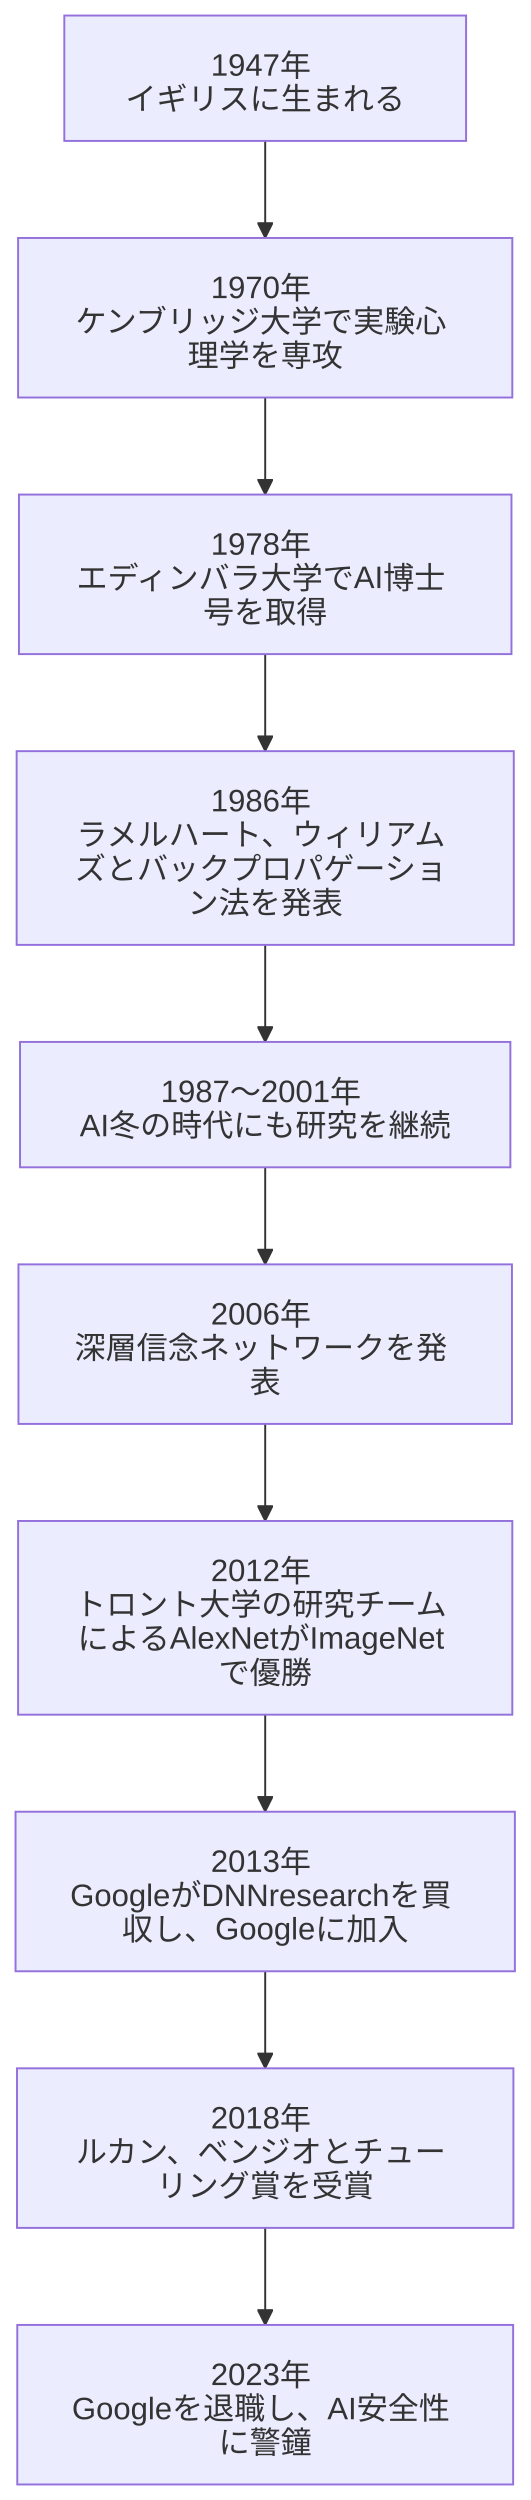
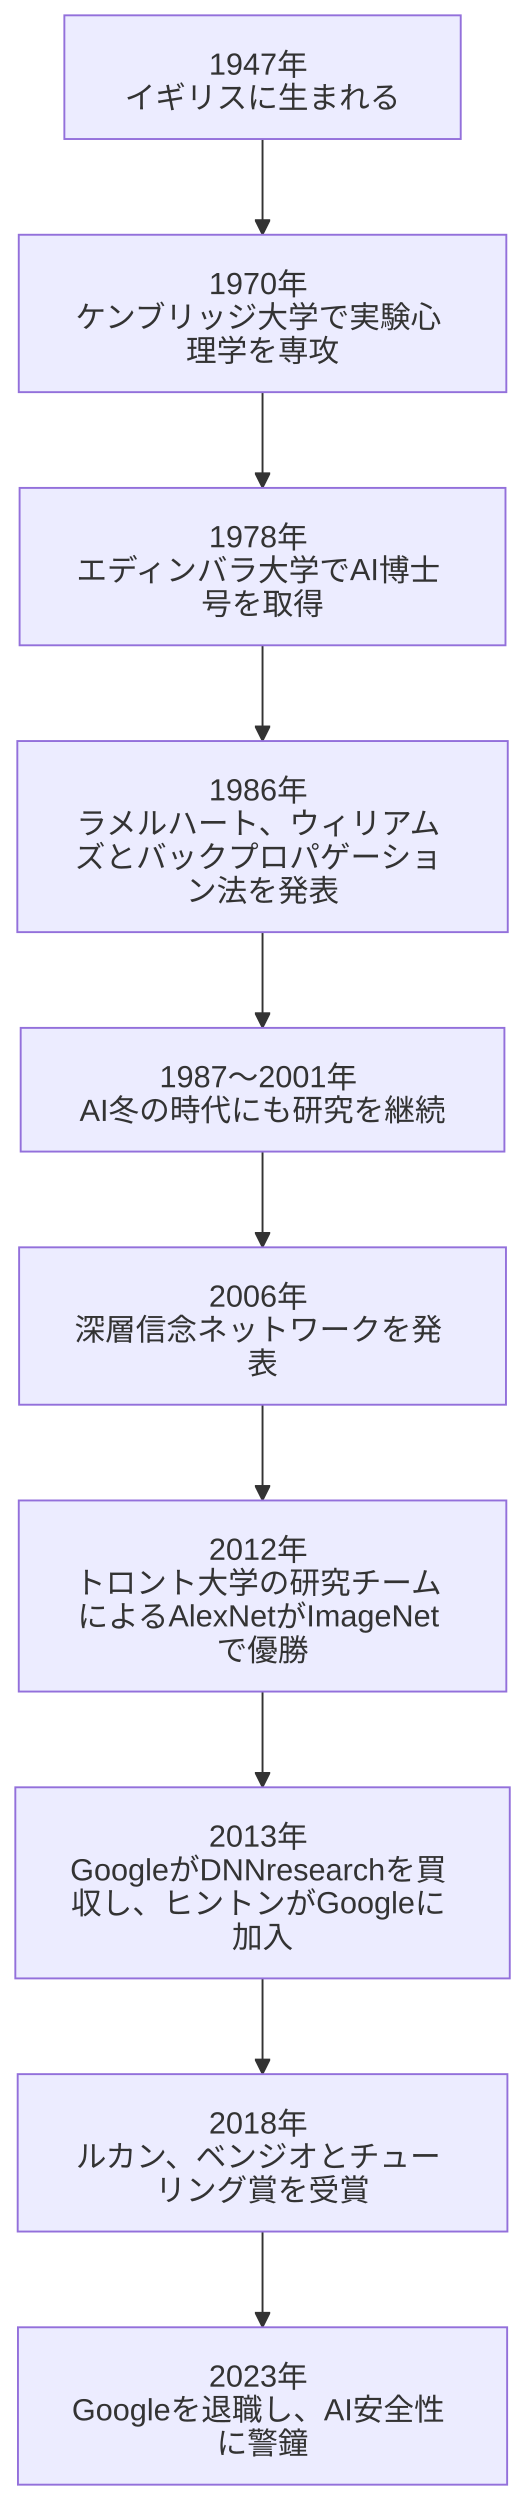
- <svg xmlns="http://www.w3.org/2000/svg" data-source-sha256="74a10c43c3b1a9aa64d1b9cd47ff90bdc55b0552cc3ed592ba7b395ecd3b14eb" data-render-contract-sha256="5b6a331ec3247a8efe9097262194739f5082137ae291a5299e09b5b8cdcd0ad5" id="diagram-hinton-ai-history-timeline" width="100%" class="flowchart" style="max-width: 273.266px; background-color: transparent;" viewBox="0 0 273.266 1288" role="graphics-document document" aria-roledescription="flowchart-v2" aria-describedby="chart-desc-diagram-hinton-ai-history-timeline" aria-labelledby="chart-title-diagram-hinton-ai-history-timeline">
+ <svg xmlns="http://www.w3.org/2000/svg" data-source-sha256="7f647e1a09d403168fa1e7a00210f5db9dc3d0c6f8ace03248606856629fe8a1" data-render-contract-sha256="c4f48220683e2490eaa903446cb4daa10524a007fcf53d82cdbff98dde566a97" id="diagram-hinton-ai-history-timeline" width="100%" class="flowchart" style="max-width: 274.219px; background-color: transparent;" viewBox="0 0 274.219 1305.6" role="graphics-document document" aria-roledescription="flowchart-v2" aria-describedby="chart-desc-diagram-hinton-ai-history-timeline" aria-labelledby="chart-title-diagram-hinton-ai-history-timeline">
  <style>#diagram-hinton-ai-history-timeline{font-family:Arial,'Noto Sans JP',sans-serif;font-size:16px;fill:#333;}@keyframes edge-animation-frame{from{stroke-dashoffset:0;}}@keyframes dash{to{stroke-dashoffset:0;}}#diagram-hinton-ai-history-timeline .edge-animation-slow{stroke-dasharray:9,5!important;stroke-dashoffset:900;animation:dash 50s linear infinite;stroke-linecap:round;}#diagram-hinton-ai-history-timeline .edge-animation-fast{stroke-dasharray:9,5!important;stroke-dashoffset:900;animation:dash 20s linear infinite;stroke-linecap:round;}#diagram-hinton-ai-history-timeline .error-icon{fill:#552222;}#diagram-hinton-ai-history-timeline .error-text{fill:#552222;stroke:#552222;}#diagram-hinton-ai-history-timeline .edge-thickness-normal{stroke-width:1px;}#diagram-hinton-ai-history-timeline .edge-thickness-thick{stroke-width:3.5px;}#diagram-hinton-ai-history-timeline .edge-pattern-solid{stroke-dasharray:0;}#diagram-hinton-ai-history-timeline .edge-thickness-invisible{stroke-width:0;fill:none;}#diagram-hinton-ai-history-timeline .edge-pattern-dashed{stroke-dasharray:3;}#diagram-hinton-ai-history-timeline .edge-pattern-dotted{stroke-dasharray:2;}#diagram-hinton-ai-history-timeline .marker{fill:#333333;stroke:#333333;}#diagram-hinton-ai-history-timeline .marker.cross{stroke:#333333;}#diagram-hinton-ai-history-timeline svg{font-family:Arial,'Noto Sans JP',sans-serif;font-size:16px;}#diagram-hinton-ai-history-timeline p{margin:0;}#diagram-hinton-ai-history-timeline .label{font-family:Arial,'Noto Sans JP',sans-serif;color:#333;}#diagram-hinton-ai-history-timeline .cluster-label text{fill:#333;}#diagram-hinton-ai-history-timeline .cluster-label span{color:#333;}#diagram-hinton-ai-history-timeline .cluster-label span p{background-color:transparent;}#diagram-hinton-ai-history-timeline .label text,#diagram-hinton-ai-history-timeline span{fill:#333;color:#333;}#diagram-hinton-ai-history-timeline .node rect,#diagram-hinton-ai-history-timeline .node circle,#diagram-hinton-ai-history-timeline .node ellipse,#diagram-hinton-ai-history-timeline .node polygon,#diagram-hinton-ai-history-timeline .node path{fill:#ECECFF;stroke:#9370DB;stroke-width:1px;}#diagram-hinton-ai-history-timeline .rough-node .label text,#diagram-hinton-ai-history-timeline .node .label text,#diagram-hinton-ai-history-timeline .image-shape .label,#diagram-hinton-ai-history-timeline .icon-shape .label{text-anchor:middle;}#diagram-hinton-ai-history-timeline .node .katex path{fill:#000;stroke:#000;stroke-width:1px;}#diagram-hinton-ai-history-timeline .rough-node .label,#diagram-hinton-ai-history-timeline .node .label,#diagram-hinton-ai-history-timeline .image-shape .label,#diagram-hinton-ai-history-timeline .icon-shape .label{text-align:center;}#diagram-hinton-ai-history-timeline .node.clickable{cursor:pointer;}#diagram-hinton-ai-history-timeline .root .anchor path{fill:#333333!important;stroke-width:0;stroke:#333333;}#diagram-hinton-ai-history-timeline .arrowheadPath{fill:#333333;}#diagram-hinton-ai-history-timeline .edgePath .path{stroke:#333333;stroke-width:1px;}#diagram-hinton-ai-history-timeline .flowchart-link{stroke:#333333;fill:none;}#diagram-hinton-ai-history-timeline .edgeLabel{background-color:rgba(232,232,232, 0.8);text-align:center;}#diagram-hinton-ai-history-timeline .edgeLabel p{background-color:rgba(232,232,232, 0.8);}#diagram-hinton-ai-history-timeline .edgeLabel rect{opacity:0.5;background-color:rgba(232,232,232, 0.8);fill:rgba(232,232,232, 0.8);}#diagram-hinton-ai-history-timeline .labelBkg{background-color:rgba(232, 232, 232, 0.5);}#diagram-hinton-ai-history-timeline .cluster rect{fill:#ffffde;stroke:#aaaa33;stroke-width:1px;}#diagram-hinton-ai-history-timeline .cluster text{fill:#333;}#diagram-hinton-ai-history-timeline .cluster span{color:#333;}#diagram-hinton-ai-history-timeline div.mermaidTooltip{position:absolute;text-align:center;max-width:200px;padding:2px;font-family:Arial,'Noto Sans JP',sans-serif;font-size:12px;background:hsl(80, 100%, 96.275%);border:1px solid #aaaa33;border-radius:2px;pointer-events:none;z-index:100;}#diagram-hinton-ai-history-timeline .flowchartTitleText{text-anchor:middle;font-size:18px;fill:#333;}#diagram-hinton-ai-history-timeline rect.text{fill:none;stroke-width:0;}#diagram-hinton-ai-history-timeline .icon-shape,#diagram-hinton-ai-history-timeline .image-shape{background-color:rgba(232,232,232, 0.8);text-align:center;}#diagram-hinton-ai-history-timeline .icon-shape p,#diagram-hinton-ai-history-timeline .image-shape p{background-color:rgba(232,232,232, 0.8);padding:2px;}#diagram-hinton-ai-history-timeline .icon-shape .label rect,#diagram-hinton-ai-history-timeline .image-shape .label rect{opacity:0.5;background-color:rgba(232,232,232, 0.8);fill:rgba(232,232,232, 0.8);}#diagram-hinton-ai-history-timeline .label-icon{display:inline-block;height:1em;overflow:visible;vertical-align:-0.125em;}#diagram-hinton-ai-history-timeline .node .label-icon path{fill:currentColor;stroke:revert;stroke-width:revert;}#diagram-hinton-ai-history-timeline .node .neo-node{stroke:#9370DB;}#diagram-hinton-ai-history-timeline [data-look="neo"].node rect,#diagram-hinton-ai-history-timeline [data-look="neo"].cluster rect,#diagram-hinton-ai-history-timeline [data-look="neo"].node polygon{stroke:#9370DB;filter:drop-shadow(1px 2px 2px rgba(185, 185, 185, 1));}#diagram-hinton-ai-history-timeline [data-look="neo"].swimlane.cluster rect{filter:none;}#diagram-hinton-ai-history-timeline [data-look="neo"].node path{stroke:#9370DB;stroke-width:1px;}#diagram-hinton-ai-history-timeline [data-look="neo"].node .outer-path{filter:drop-shadow(1px 2px 2px rgba(185, 185, 185, 1));}#diagram-hinton-ai-history-timeline [data-look="neo"].node .neo-line path{stroke:#9370DB;filter:none;}#diagram-hinton-ai-history-timeline [data-look="neo"].node circle{stroke:#9370DB;filter:drop-shadow(1px 2px 2px rgba(185, 185, 185, 1));}#diagram-hinton-ai-history-timeline [data-look="neo"].node circle .state-start{fill:#000000;}#diagram-hinton-ai-history-timeline [data-look="neo"].icon-shape .icon{fill:#9370DB;filter:drop-shadow(1px 2px 2px rgba(185, 185, 185, 1));}#diagram-hinton-ai-history-timeline [data-look="neo"].icon-shape .icon-neo path{stroke:#9370DB;filter:drop-shadow(1px 2px 2px rgba(185, 185, 185, 1));}#diagram-hinton-ai-history-timeline :root{--mermaid-font-family:Arial,'Noto Sans JP',sans-serif;}</style>
  <g>
    <marker id="diagram-hinton-ai-history-timeline_flowchart-v2-pointEnd" class="marker flowchart-v2" viewBox="0 0 10 10" refX="5" refY="5" markerUnits="userSpaceOnUse" markerWidth="8" markerHeight="8" orient="auto">
      <path d="M 0 0 L 10 5 L 0 10 z" class="arrowMarkerPath" style="stroke-width: 1; stroke-dasharray: 1, 0;" />
    </marker>
    <marker id="diagram-hinton-ai-history-timeline_flowchart-v2-pointStart" class="marker flowchart-v2" viewBox="0 0 10 10" refX="4.5" refY="5" markerUnits="userSpaceOnUse" markerWidth="8" markerHeight="8" orient="auto">
      <path d="M 0 5 L 10 10 L 10 0 z" class="arrowMarkerPath" style="stroke-width: 1; stroke-dasharray: 1, 0;" />
    </marker>
    <marker id="diagram-hinton-ai-history-timeline_flowchart-v2-pointEnd-margin" class="marker flowchart-v2" viewBox="0 0 11.5 14" refX="11.5" refY="7" markerUnits="userSpaceOnUse" markerWidth="10.5" markerHeight="14" orient="auto">
      <path d="M 0 0 L 11.5 7 L 0 14 z" class="arrowMarkerPath" style="stroke-width: 0; stroke-dasharray: 1, 0;" />
    </marker>
    <marker id="diagram-hinton-ai-history-timeline_flowchart-v2-pointStart-margin" class="marker flowchart-v2" viewBox="0 0 11.5 14" refX="1" refY="7" markerUnits="userSpaceOnUse" markerWidth="11.5" markerHeight="14" orient="auto">
      <polygon points="0,7 11.5,14 11.5,0" class="arrowMarkerPath" style="stroke-width: 0; stroke-dasharray: 1, 0;" />
    </marker>
    <marker id="diagram-hinton-ai-history-timeline_flowchart-v2-circleEnd" class="marker flowchart-v2" viewBox="0 0 10 10" refX="11" refY="5" markerUnits="userSpaceOnUse" markerWidth="11" markerHeight="11" orient="auto">
      <circle cx="5" cy="5" r="5" class="arrowMarkerPath" style="stroke-width: 1; stroke-dasharray: 1, 0;" />
    </marker>
    <marker id="diagram-hinton-ai-history-timeline_flowchart-v2-circleStart" class="marker flowchart-v2" viewBox="0 0 10 10" refX="-1" refY="5" markerUnits="userSpaceOnUse" markerWidth="11" markerHeight="11" orient="auto">
      <circle cx="5" cy="5" r="5" class="arrowMarkerPath" style="stroke-width: 1; stroke-dasharray: 1, 0;" />
    </marker>
    <marker id="diagram-hinton-ai-history-timeline_flowchart-v2-circleEnd-margin" class="marker flowchart-v2" viewBox="0 0 10 10" refY="5" refX="12.25" markerUnits="userSpaceOnUse" markerWidth="14" markerHeight="14" orient="auto">
      <circle cx="5" cy="5" r="5" class="arrowMarkerPath" style="stroke-width: 0; stroke-dasharray: 1, 0;" />
    </marker>
    <marker id="diagram-hinton-ai-history-timeline_flowchart-v2-circleStart-margin" class="marker flowchart-v2" viewBox="0 0 10 10" refX="-2" refY="5" markerUnits="userSpaceOnUse" markerWidth="14" markerHeight="14" orient="auto">
      <circle cx="5" cy="5" r="5" class="arrowMarkerPath" style="stroke-width: 0; stroke-dasharray: 1, 0;" />
    </marker>
    <marker id="diagram-hinton-ai-history-timeline_flowchart-v2-crossEnd" class="marker cross flowchart-v2" viewBox="0 0 11 11" refX="12" refY="5.2" markerUnits="userSpaceOnUse" markerWidth="11" markerHeight="11" orient="auto">
      <path d="M 1,1 l 9,9 M 10,1 l -9,9" class="arrowMarkerPath" style="stroke-width: 2; stroke-dasharray: 1, 0;" />
    </marker>
    <marker id="diagram-hinton-ai-history-timeline_flowchart-v2-crossStart" class="marker cross flowchart-v2" viewBox="0 0 11 11" refX="-1" refY="5.2" markerUnits="userSpaceOnUse" markerWidth="11" markerHeight="11" orient="auto">
      <path d="M 1,1 l 9,9 M 10,1 l -9,9" class="arrowMarkerPath" style="stroke-width: 2; stroke-dasharray: 1, 0;" />
    </marker>
    <marker id="diagram-hinton-ai-history-timeline_flowchart-v2-crossEnd-margin" class="marker cross flowchart-v2" viewBox="0 0 15 15" refX="17.7" refY="7.5" markerUnits="userSpaceOnUse" markerWidth="12" markerHeight="12" orient="auto">
      <path d="M 1,1 L 14,14 M 1,14 L 14,1" class="arrowMarkerPath" style="stroke-width: 2.5;" />
    </marker>
    <marker id="diagram-hinton-ai-history-timeline_flowchart-v2-crossStart-margin" class="marker cross flowchart-v2" viewBox="0 0 15 15" refX="-3.5" refY="7.5" markerUnits="userSpaceOnUse" markerWidth="12" markerHeight="12" orient="auto">
      <path d="M 1,1 L 14,14 M 1,14 L 14,1" class="arrowMarkerPath" style="stroke-width: 2.5; stroke-dasharray: 1, 0;" />
    </marker>
    <g class="root">
      <g class="clusters" />
      <g class="edgePaths">
-         <path d="M136.633,72.6L136.633,76.767C136.633,80.933,136.633,89.267,136.633,96.933C136.633,104.6,136.633,111.6,136.633,115.1L136.633,118.6" id="diagram-hinton-ai-history-timeline-L_Y1947_Y1970_0" class="edge-thickness-normal edge-pattern-solid edge-thickness-normal edge-pattern-solid flowchart-link" style=";" data-edge="true" data-et="edge" data-id="L_Y1947_Y1970_0" data-points="W3sieCI6MTM2LjYzMjgxMjUsInkiOjcyLjU5OTk5ODQ3NDEyMTF9LHsieCI6MTM2LjYzMjgxMjUsInkiOjk3LjU5OTk5ODQ3NDEyMTF9LHsieCI6MTM2LjYzMjgxMjUsInkiOjEyMi41OTk5OTg0NzQxMjExfV0=" data-look="classic" marker-end="url(#diagram-hinton-ai-history-timeline_flowchart-v2-pointEnd)" />
-         <path d="M136.633,204.8L136.633,208.967C136.633,213.133,136.633,221.467,136.633,229.133C136.633,236.8,136.633,243.8,136.633,247.3L136.633,250.8" id="diagram-hinton-ai-history-timeline-L_Y1970_Y1978_0" class="edge-thickness-normal edge-pattern-solid edge-thickness-normal edge-pattern-solid flowchart-link" style=";" data-edge="true" data-et="edge" data-id="L_Y1970_Y1978_0" data-points="W3sieCI6MTM2LjYzMjgxMjUsInkiOjIwNC43OTk5OTU0MjIzNjMyOH0seyJ4IjoxMzYuNjMyODEyNSwieSI6MjI5Ljc5OTk5NTQyMjM2MzI4fSx7IngiOjEzNi42MzI4MTI1LCJ5IjoyNTQuNzk5OTk1NDIyMzYzMjh9XQ==" data-look="classic" marker-end="url(#diagram-hinton-ai-history-timeline_flowchart-v2-pointEnd)" />
-         <path d="M136.633,337L136.633,341.167C136.633,345.333,136.633,353.667,136.633,361.333C136.633,369,136.633,376,136.633,379.5L136.633,383" id="diagram-hinton-ai-history-timeline-L_Y1978_Y1986_0" class="edge-thickness-normal edge-pattern-solid edge-thickness-normal edge-pattern-solid flowchart-link" style=";" data-edge="true" data-et="edge" data-id="L_Y1978_Y1986_0" data-points="W3sieCI6MTM2LjYzMjgxMjUsInkiOjMzNi45OTk5OTIzNzA2MDU0N30seyJ4IjoxMzYuNjMyODEyNSwieSI6MzYxLjk5OTk5MjM3MDYwNTQ3fSx7IngiOjEzNi42MzI4MTI1LCJ5IjozODYuOTk5OTkyMzcwNjA1NDd9XQ==" data-look="classic" marker-end="url(#diagram-hinton-ai-history-timeline_flowchart-v2-pointEnd)" />
-         <path d="M136.633,486.8L136.633,490.967C136.633,495.133,136.633,503.467,136.633,511.133C136.633,518.8,136.633,525.8,136.633,529.3L136.633,532.8" id="diagram-hinton-ai-history-timeline-L_Y1986_Y1987_0" class="edge-thickness-normal edge-pattern-solid edge-thickness-normal edge-pattern-solid flowchart-link" style=";" data-edge="true" data-et="edge" data-id="L_Y1986_Y1987_0" data-points="W3sieCI6MTM2LjYzMjgxMjUsInkiOjQ4Ni43OTk5OTU0MjIzNjMzfSx7IngiOjEzNi42MzI4MTI1LCJ5Ijo1MTEuNzk5OTk1NDIyMzYzM30seyJ4IjoxMzYuNjMyODEyNSwieSI6NTM2Ljc5OTk5NTQyMjM2MzN9XQ==" data-look="classic" marker-end="url(#diagram-hinton-ai-history-timeline_flowchart-v2-pointEnd)" />
-         <path d="M136.633,601.4L136.633,605.567C136.633,609.733,136.633,618.067,136.633,625.733C136.633,633.4,136.633,640.4,136.633,643.9L136.633,647.4" id="diagram-hinton-ai-history-timeline-L_Y1987_Y2006_0" class="edge-thickness-normal edge-pattern-solid edge-thickness-normal edge-pattern-solid flowchart-link" style=";" data-edge="true" data-et="edge" data-id="L_Y1987_Y2006_0" data-points="W3sieCI6MTM2LjYzMjgxMjUsInkiOjYwMS4zOTk5OTM4OTY0ODQ0fSx7IngiOjEzNi42MzI4MTI1LCJ5Ijo2MjYuMzk5OTkzODk2NDg0NH0seyJ4IjoxMzYuNjMyODEyNSwieSI6NjUxLjM5OTk5Mzg5NjQ4NDR9XQ==" data-look="classic" marker-end="url(#diagram-hinton-ai-history-timeline_flowchart-v2-pointEnd)" />
-         <path d="M136.633,733.6L136.633,737.767C136.633,741.933,136.633,750.267,136.633,757.933C136.633,765.6,136.633,772.6,136.633,776.1L136.633,779.6" id="diagram-hinton-ai-history-timeline-L_Y2006_Y2012_0" class="edge-thickness-normal edge-pattern-solid edge-thickness-normal edge-pattern-solid flowchart-link" style=";" data-edge="true" data-et="edge" data-id="L_Y2006_Y2012_0" data-points="W3sieCI6MTM2LjYzMjgxMjUsInkiOjczMy41OTk5OTA4NDQ3MjY2fSx7IngiOjEzNi42MzI4MTI1LCJ5Ijo3NTguNTk5OTkwODQ0NzI2Nn0seyJ4IjoxMzYuNjMyODEyNSwieSI6NzgzLjU5OTk5MDg0NDcyNjZ9XQ==" data-look="classic" marker-end="url(#diagram-hinton-ai-history-timeline_flowchart-v2-pointEnd)" />
-         <path d="M136.633,883.4L136.633,887.567C136.633,891.733,136.633,900.067,136.633,907.733C136.633,915.4,136.633,922.4,136.633,925.9L136.633,929.4" id="diagram-hinton-ai-history-timeline-L_Y2012_Y2013_0" class="edge-thickness-normal edge-pattern-solid edge-thickness-normal edge-pattern-solid flowchart-link" style=";" data-edge="true" data-et="edge" data-id="L_Y2012_Y2013_0" data-points="W3sieCI6MTM2LjYzMjgxMjUsInkiOjg4My4zOTk5OTM4OTY0ODQ0fSx7IngiOjEzNi42MzI4MTI1LCJ5Ijo5MDguMzk5OTkzODk2NDg0NH0seyJ4IjoxMzYuNjMyODEyNSwieSI6OTMzLjM5OTk5Mzg5NjQ4NDR9XQ==" data-look="classic" marker-end="url(#diagram-hinton-ai-history-timeline_flowchart-v2-pointEnd)" />
-         <path d="M136.633,1015.6L136.633,1019.767C136.633,1023.933,136.633,1032.267,136.633,1039.933C136.633,1047.6,136.633,1054.6,136.633,1058.1L136.633,1061.6" id="diagram-hinton-ai-history-timeline-L_Y2013_Y2018_0" class="edge-thickness-normal edge-pattern-solid edge-thickness-normal edge-pattern-solid flowchart-link" style=";" data-edge="true" data-et="edge" data-id="L_Y2013_Y2018_0" data-points="W3sieCI6MTM2LjYzMjgxMjUsInkiOjEwMTUuNTk5OTkwODQ0NzI2Nn0seyJ4IjoxMzYuNjMyODEyNSwieSI6MTA0MC41OTk5OTA4NDQ3MjY2fSx7IngiOjEzNi42MzI4MTI1LCJ5IjoxMDY1LjU5OTk5MDg0NDcyNjZ9XQ==" data-look="classic" marker-end="url(#diagram-hinton-ai-history-timeline_flowchart-v2-pointEnd)" />
-         <path d="M136.633,1147.8L136.633,1151.967C136.633,1156.133,136.633,1164.467,136.633,1172.133C136.633,1179.8,136.633,1186.8,136.633,1190.3L136.633,1193.8" id="diagram-hinton-ai-history-timeline-L_Y2018_Y2023_0" class="edge-thickness-normal edge-pattern-solid edge-thickness-normal edge-pattern-solid flowchart-link" style=";" data-edge="true" data-et="edge" data-id="L_Y2018_Y2023_0" data-points="W3sieCI6MTM2LjYzMjgxMjUsInkiOjExNDcuNzk5OTg3NzkyOTY4OH0seyJ4IjoxMzYuNjMyODEyNSwieSI6MTE3Mi43OTk5ODc3OTI5Njg4fSx7IngiOjEzNi42MzI4MTI1LCJ5IjoxMTk3Ljc5OTk4Nzc5Mjk2ODh9XQ==" data-look="classic" marker-end="url(#diagram-hinton-ai-history-timeline_flowchart-v2-pointEnd)" />
+         <path d="M137.109,72.6L137.109,76.767C137.109,80.933,137.109,89.267,137.109,96.933C137.109,104.6,137.109,111.6,137.109,115.1L137.109,118.6" id="diagram-hinton-ai-history-timeline-L_Y1947_Y1970_0" class="edge-thickness-normal edge-pattern-solid edge-thickness-normal edge-pattern-solid flowchart-link" style=";" data-edge="true" data-et="edge" data-id="L_Y1947_Y1970_0" data-points="W3sieCI6MTM3LjEwOTM3NSwieSI6NzIuNTk5OTk4NDc0MTIxMX0seyJ4IjoxMzcuMTA5Mzc1LCJ5Ijo5Ny41OTk5OTg0NzQxMjExfSx7IngiOjEzNy4xMDkzNzUsInkiOjEyMi41OTk5OTg0NzQxMjExfV0=" data-look="classic" marker-end="url(#diagram-hinton-ai-history-timeline_flowchart-v2-pointEnd)" />
+         <path d="M137.109,204.8L137.109,208.967C137.109,213.133,137.109,221.467,137.109,229.133C137.109,236.8,137.109,243.8,137.109,247.3L137.109,250.8" id="diagram-hinton-ai-history-timeline-L_Y1970_Y1978_0" class="edge-thickness-normal edge-pattern-solid edge-thickness-normal edge-pattern-solid flowchart-link" style=";" data-edge="true" data-et="edge" data-id="L_Y1970_Y1978_0" data-points="W3sieCI6MTM3LjEwOTM3NSwieSI6MjA0Ljc5OTk5NTQyMjM2MzI4fSx7IngiOjEzNy4xMDkzNzUsInkiOjIyOS43OTk5OTU0MjIzNjMyOH0seyJ4IjoxMzcuMTA5Mzc1LCJ5IjoyNTQuNzk5OTk1NDIyMzYzMjh9XQ==" data-look="classic" marker-end="url(#diagram-hinton-ai-history-timeline_flowchart-v2-pointEnd)" />
+         <path d="M137.109,337L137.109,341.167C137.109,345.333,137.109,353.667,137.109,361.333C137.109,369,137.109,376,137.109,379.5L137.109,383" id="diagram-hinton-ai-history-timeline-L_Y1978_Y1986_0" class="edge-thickness-normal edge-pattern-solid edge-thickness-normal edge-pattern-solid flowchart-link" style=";" data-edge="true" data-et="edge" data-id="L_Y1978_Y1986_0" data-points="W3sieCI6MTM3LjEwOTM3NSwieSI6MzM2Ljk5OTk5MjM3MDYwNTQ3fSx7IngiOjEzNy4xMDkzNzUsInkiOjM2MS45OTk5OTIzNzA2MDU0N30seyJ4IjoxMzcuMTA5Mzc1LCJ5IjozODYuOTk5OTkyMzcwNjA1NDd9XQ==" data-look="classic" marker-end="url(#diagram-hinton-ai-history-timeline_flowchart-v2-pointEnd)" />
+         <path d="M137.109,486.8L137.109,490.967C137.109,495.133,137.109,503.467,137.109,511.133C137.109,518.8,137.109,525.8,137.109,529.3L137.109,532.8" id="diagram-hinton-ai-history-timeline-L_Y1986_Y1987_0" class="edge-thickness-normal edge-pattern-solid edge-thickness-normal edge-pattern-solid flowchart-link" style=";" data-edge="true" data-et="edge" data-id="L_Y1986_Y1987_0" data-points="W3sieCI6MTM3LjEwOTM3NSwieSI6NDg2Ljc5OTk5NTQyMjM2MzN9LHsieCI6MTM3LjEwOTM3NSwieSI6NTExLjc5OTk5NTQyMjM2MzN9LHsieCI6MTM3LjEwOTM3NSwieSI6NTM2Ljc5OTk5NTQyMjM2MzN9XQ==" data-look="classic" marker-end="url(#diagram-hinton-ai-history-timeline_flowchart-v2-pointEnd)" />
+         <path d="M137.109,601.4L137.109,605.567C137.109,609.733,137.109,618.067,137.109,625.733C137.109,633.4,137.109,640.4,137.109,643.9L137.109,647.4" id="diagram-hinton-ai-history-timeline-L_Y1987_Y2006_0" class="edge-thickness-normal edge-pattern-solid edge-thickness-normal edge-pattern-solid flowchart-link" style=";" data-edge="true" data-et="edge" data-id="L_Y1987_Y2006_0" data-points="W3sieCI6MTM3LjEwOTM3NSwieSI6NjAxLjM5OTk5Mzg5NjQ4NDR9LHsieCI6MTM3LjEwOTM3NSwieSI6NjI2LjM5OTk5Mzg5NjQ4NDR9LHsieCI6MTM3LjEwOTM3NSwieSI6NjUxLjM5OTk5Mzg5NjQ4NDR9XQ==" data-look="classic" marker-end="url(#diagram-hinton-ai-history-timeline_flowchart-v2-pointEnd)" />
+         <path d="M137.109,733.6L137.109,737.767C137.109,741.933,137.109,750.267,137.109,757.933C137.109,765.6,137.109,772.6,137.109,776.1L137.109,779.6" id="diagram-hinton-ai-history-timeline-L_Y2006_Y2012_0" class="edge-thickness-normal edge-pattern-solid edge-thickness-normal edge-pattern-solid flowchart-link" style=";" data-edge="true" data-et="edge" data-id="L_Y2006_Y2012_0" data-points="W3sieCI6MTM3LjEwOTM3NSwieSI6NzMzLjU5OTk5MDg0NDcyNjZ9LHsieCI6MTM3LjEwOTM3NSwieSI6NzU4LjU5OTk5MDg0NDcyNjZ9LHsieCI6MTM3LjEwOTM3NSwieSI6NzgzLjU5OTk5MDg0NDcyNjZ9XQ==" data-look="classic" marker-end="url(#diagram-hinton-ai-history-timeline_flowchart-v2-pointEnd)" />
+         <path d="M137.109,883.4L137.109,887.567C137.109,891.733,137.109,900.067,137.109,907.733C137.109,915.4,137.109,922.4,137.109,925.9L137.109,929.4" id="diagram-hinton-ai-history-timeline-L_Y2012_Y2013_0" class="edge-thickness-normal edge-pattern-solid edge-thickness-normal edge-pattern-solid flowchart-link" style=";" data-edge="true" data-et="edge" data-id="L_Y2012_Y2013_0" data-points="W3sieCI6MTM3LjEwOTM3NSwieSI6ODgzLjM5OTk5Mzg5NjQ4NDR9LHsieCI6MTM3LjEwOTM3NSwieSI6OTA4LjM5OTk5Mzg5NjQ4NDR9LHsieCI6MTM3LjEwOTM3NSwieSI6OTMzLjM5OTk5Mzg5NjQ4NDR9XQ==" data-look="classic" marker-end="url(#diagram-hinton-ai-history-timeline_flowchart-v2-pointEnd)" />
+         <path d="M137.109,1033.2L137.109,1037.367C137.109,1041.533,137.109,1049.867,137.109,1057.533C137.109,1065.2,137.109,1072.2,137.109,1075.7L137.109,1079.2" id="diagram-hinton-ai-history-timeline-L_Y2013_Y2018_0" class="edge-thickness-normal edge-pattern-solid edge-thickness-normal edge-pattern-solid flowchart-link" style=";" data-edge="true" data-et="edge" data-id="L_Y2013_Y2018_0" data-points="W3sieCI6MTM3LjEwOTM3NSwieSI6MTAzMy4xOTk5OTY5NDgyNDIyfSx7IngiOjEzNy4xMDkzNzUsInkiOjEwNTguMTk5OTk2OTQ4MjQyMn0seyJ4IjoxMzcuMTA5Mzc1LCJ5IjoxMDgzLjE5OTk5Njk0ODI0MjJ9XQ==" data-look="classic" marker-end="url(#diagram-hinton-ai-history-timeline_flowchart-v2-pointEnd)" />
+         <path d="M137.109,1165.4L137.109,1169.567C137.109,1173.733,137.109,1182.067,137.109,1189.733C137.109,1197.4,137.109,1204.4,137.109,1207.9L137.109,1211.4" id="diagram-hinton-ai-history-timeline-L_Y2018_Y2023_0" class="edge-thickness-normal edge-pattern-solid edge-thickness-normal edge-pattern-solid flowchart-link" style=";" data-edge="true" data-et="edge" data-id="L_Y2018_Y2023_0" data-points="W3sieCI6MTM3LjEwOTM3NSwieSI6MTE2NS4zOTk5OTM4OTY0ODQ0fSx7IngiOjEzNy4xMDkzNzUsInkiOjExOTAuMzk5OTkzODk2NDg0NH0seyJ4IjoxMzcuMTA5Mzc1LCJ5IjoxMjE1LjM5OTk5Mzg5NjQ4NDR9XQ==" data-look="classic" marker-end="url(#diagram-hinton-ai-history-timeline_flowchart-v2-pointEnd)" />
      </g>
      <g class="edgeLabels">
        <g class="edgeLabel">
          <g class="label" data-id="L_Y1947_Y1970_0" transform="translate(0, 0)">
            <text y="-10.1" text-anchor="middle">
              <tspan class="text-outer-tspan row" x="0" y="-0.1em" dy="1.1em" text-anchor="middle" />
            </text>
          </g>
        </g>
        <g>
          <rect class="background" style="stroke: none" />
        </g>
        <g class="edgeLabel">
          <g class="label" data-id="L_Y1970_Y1978_0" transform="translate(0, 0)">
            <text y="-10.1" text-anchor="middle">
              <tspan class="text-outer-tspan row" x="0" y="-0.1em" dy="1.1em" text-anchor="middle" />
            </text>
          </g>
        </g>
        <g>
          <rect class="background" style="stroke: none" />
        </g>
        <g class="edgeLabel">
          <g class="label" data-id="L_Y1978_Y1986_0" transform="translate(0, 0)">
            <text y="-10.1" text-anchor="middle">
              <tspan class="text-outer-tspan row" x="0" y="-0.1em" dy="1.1em" text-anchor="middle" />
            </text>
          </g>
        </g>
        <g>
          <rect class="background" style="stroke: none" />
        </g>
        <g class="edgeLabel">
          <g class="label" data-id="L_Y1986_Y1987_0" transform="translate(0, 0)">
            <text y="-10.1" text-anchor="middle">
              <tspan class="text-outer-tspan row" x="0" y="-0.1em" dy="1.1em" text-anchor="middle" />
            </text>
          </g>
        </g>
        <g>
          <rect class="background" style="stroke: none" />
        </g>
        <g class="edgeLabel">
          <g class="label" data-id="L_Y1987_Y2006_0" transform="translate(0, 0)">
            <text y="-10.1" text-anchor="middle">
              <tspan class="text-outer-tspan row" x="0" y="-0.1em" dy="1.1em" text-anchor="middle" />
            </text>
          </g>
        </g>
        <g>
          <rect class="background" style="stroke: none" />
        </g>
        <g class="edgeLabel">
          <g class="label" data-id="L_Y2006_Y2012_0" transform="translate(0, 0)">
            <text y="-10.1" text-anchor="middle">
              <tspan class="text-outer-tspan row" x="0" y="-0.1em" dy="1.1em" text-anchor="middle" />
            </text>
          </g>
        </g>
        <g>
          <rect class="background" style="stroke: none" />
        </g>
        <g class="edgeLabel">
          <g class="label" data-id="L_Y2012_Y2013_0" transform="translate(0, 0)">
            <text y="-10.1" text-anchor="middle">
              <tspan class="text-outer-tspan row" x="0" y="-0.1em" dy="1.1em" text-anchor="middle" />
            </text>
          </g>
        </g>
        <g>
          <rect class="background" style="stroke: none" />
        </g>
        <g class="edgeLabel">
          <g class="label" data-id="L_Y2013_Y2018_0" transform="translate(0, 0)">
            <text y="-10.1" text-anchor="middle">
              <tspan class="text-outer-tspan row" x="0" y="-0.1em" dy="1.1em" text-anchor="middle" />
            </text>
          </g>
        </g>
        <g>
          <rect class="background" style="stroke: none" />
        </g>
        <g class="edgeLabel">
          <g class="label" data-id="L_Y2018_Y2023_0" transform="translate(0, 0)">
            <text y="-10.1" text-anchor="middle">
              <tspan class="text-outer-tspan row" x="0" y="-0.1em" dy="1.1em" text-anchor="middle" />
            </text>
          </g>
        </g>
        <g>
          <rect class="background" style="stroke: none" />
        </g>
      </g>
      <g class="nodes">
-         <g class="node default" id="diagram-hinton-ai-history-timeline-flowchart-Y1947-0" data-look="classic" transform="translate(136.6328, 40.3)">
+         <g class="node default" id="diagram-hinton-ai-history-timeline-flowchart-Y1947-0" data-look="classic" transform="translate(137.1094, 40.3)">
          <rect class="basic label-container" style="" x="-103.5" y="-32.3" width="207" height="64.6" />
          <g class="label" style="" transform="translate(0, -17.3)">
            <rect />
            <g>
              <rect class="background" style="stroke: none" />
              <text y="-10.1" style="">
                <tspan class="text-outer-tspan row" x="0" y="-0.1em" dy="1.1em">
                  <tspan font-style="normal" class="text-inner-tspan" font-weight="normal">1947年</tspan>
                </tspan>
                <tspan class="text-outer-tspan row" x="0" y="1em" dy="1.1em">
                  <tspan font-style="normal" class="text-inner-tspan" font-weight="normal">イギリスに生まれる</tspan>
                </tspan>
              </text>
            </g>
          </g>
        </g>
-         <g class="node default" id="diagram-hinton-ai-history-timeline-flowchart-Y1970-1" data-look="classic" transform="translate(136.6328, 163.7)">
+         <g class="node default" id="diagram-hinton-ai-history-timeline-flowchart-Y1970-1" data-look="classic" transform="translate(137.1094, 163.7)">
          <rect class="basic label-container" style="" x="-127.312" y="-41.1" width="254.625" height="82.2" />
          <g class="label" style="" transform="translate(0, -26.1)">
            <rect />
            <g>
              <rect class="background" style="stroke: none" />
              <text y="-10.1" style="">
                <tspan class="text-outer-tspan row" x="0" y="-0.1em" dy="1.1em">
                  <tspan font-style="normal" class="text-inner-tspan" font-weight="normal">1970年</tspan>
                </tspan>
                <tspan class="text-outer-tspan row" x="0" y="1em" dy="1.1em">
                  <tspan font-style="normal" class="text-inner-tspan" font-weight="normal">ケンブリッジ大学で実験心</tspan>
                </tspan>
                <tspan class="text-outer-tspan row" x="0" y="2.1em" dy="1.1em">
                  <tspan font-style="normal" class="text-inner-tspan" font-weight="normal">理学を専攻</tspan>
                </tspan>
              </text>
            </g>
          </g>
        </g>
-         <g class="node default" id="diagram-hinton-ai-history-timeline-flowchart-Y1978-2" data-look="classic" transform="translate(136.6328, 295.9)">
+         <g class="node default" id="diagram-hinton-ai-history-timeline-flowchart-Y1978-2" data-look="classic" transform="translate(137.1094, 295.9)">
          <rect class="basic label-container" style="" x="-126.875" y="-41.1" width="253.75" height="82.2" />
          <g class="label" style="" transform="translate(0, -26.1)">
            <rect />
            <g>
              <rect class="background" style="stroke: none" />
              <text y="-10.1" style="">
                <tspan class="text-outer-tspan row" x="0" y="-0.1em" dy="1.1em">
                  <tspan font-style="normal" class="text-inner-tspan" font-weight="normal">1978年</tspan>
                </tspan>
                <tspan class="text-outer-tspan row" x="0" y="1em" dy="1.1em">
                  <tspan font-style="normal" class="text-inner-tspan" font-weight="normal">エディンバラ大学でAI博士</tspan>
                </tspan>
                <tspan class="text-outer-tspan row" x="0" y="2.1em" dy="1.1em">
                  <tspan font-style="normal" class="text-inner-tspan" font-weight="normal">号を取得</tspan>
                </tspan>
              </text>
            </g>
          </g>
        </g>
-         <g class="node default" id="diagram-hinton-ai-history-timeline-flowchart-Y1986-3" data-look="classic" transform="translate(136.6328, 436.9)">
+         <g class="node default" id="diagram-hinton-ai-history-timeline-flowchart-Y1986-3" data-look="classic" transform="translate(137.1094, 436.9)">
          <rect class="basic label-container" style="" x="-128.062" y="-49.9" width="256.125" height="99.8" />
          <g class="label" style="" transform="translate(0, -34.9)">
            <rect />
            <g>
              <rect class="background" style="stroke: none" />
              <text y="-10.1" style="">
                <tspan class="text-outer-tspan row" x="0" y="-0.1em" dy="1.1em">
                  <tspan font-style="normal" class="text-inner-tspan" font-weight="normal">1986年</tspan>
                </tspan>
                <tspan class="text-outer-tspan row" x="0" y="1em" dy="1.1em">
                  <tspan font-style="normal" class="text-inner-tspan" font-weight="normal">ラメルハート、ウィリアム</tspan>
                </tspan>
                <tspan class="text-outer-tspan row" x="0" y="2.1em" dy="1.1em">
                  <tspan font-style="normal" class="text-inner-tspan" font-weight="normal">ズとバックプロパゲーショ</tspan>
                </tspan>
                <tspan class="text-outer-tspan row" x="0" y="3.2em" dy="1.1em">
                  <tspan font-style="normal" class="text-inner-tspan" font-weight="normal">ン法を発表</tspan>
                </tspan>
              </text>
            </g>
          </g>
        </g>
-         <g class="node default" id="diagram-hinton-ai-history-timeline-flowchart-Y1987-4" data-look="classic" transform="translate(136.6328, 569.1)">
+         <g class="node default" id="diagram-hinton-ai-history-timeline-flowchart-Y1987-4" data-look="classic" transform="translate(137.1094, 569.1)">
          <rect class="basic label-container" style="" x="-126.312" y="-32.3" width="252.625" height="64.6" />
          <g class="label" style="" transform="translate(0, -17.3)">
            <rect />
            <g>
              <rect class="background" style="stroke: none" />
              <text y="-10.1" style="">
                <tspan class="text-outer-tspan row" x="0" y="-0.1em" dy="1.1em">
                  <tspan font-style="normal" class="text-inner-tspan" font-weight="normal">1987〜2001年</tspan>
                </tspan>
                <tspan class="text-outer-tspan row" x="0" y="1em" dy="1.1em">
                  <tspan font-style="normal" class="text-inner-tspan" font-weight="normal">AI冬の時代にも研究を継続</tspan>
                </tspan>
              </text>
            </g>
          </g>
        </g>
-         <g class="node default" id="diagram-hinton-ai-history-timeline-flowchart-Y2006-5" data-look="classic" transform="translate(136.6328, 692.5)">
+         <g class="node default" id="diagram-hinton-ai-history-timeline-flowchart-Y2006-5" data-look="classic" transform="translate(137.1094, 692.5)">
          <rect class="basic label-container" style="" x="-127.125" y="-41.1" width="254.25" height="82.2" />
          <g class="label" style="" transform="translate(0, -26.1)">
            <rect />
            <g>
              <rect class="background" style="stroke: none" />
              <text y="-10.1" style="">
                <tspan class="text-outer-tspan row" x="0" y="-0.1em" dy="1.1em">
                  <tspan font-style="normal" class="text-inner-tspan" font-weight="normal">2006年</tspan>
                </tspan>
                <tspan class="text-outer-tspan row" x="0" y="1em" dy="1.1em">
                  <tspan font-style="normal" class="text-inner-tspan" font-weight="normal">深層信念ネットワークを発</tspan>
                </tspan>
                <tspan class="text-outer-tspan row" x="0" y="2.1em" dy="1.1em">
                  <tspan font-style="normal" class="text-inner-tspan" font-weight="normal">表</tspan>
                </tspan>
              </text>
            </g>
          </g>
        </g>
-         <g class="node default" id="diagram-hinton-ai-history-timeline-flowchart-Y2012-6" data-look="classic" transform="translate(136.6328, 833.5)">
+         <g class="node default" id="diagram-hinton-ai-history-timeline-flowchart-Y2012-6" data-look="classic" transform="translate(137.1094, 833.5)">
          <rect class="basic label-container" style="" x="-127.312" y="-49.9" width="254.625" height="99.8" />
          <g class="label" style="" transform="translate(0, -34.9)">
            <rect />
            <g>
              <rect class="background" style="stroke: none" />
              <text y="-10.1" style="">
                <tspan class="text-outer-tspan row" x="0" y="-0.1em" dy="1.1em">
                  <tspan font-style="normal" class="text-inner-tspan" font-weight="normal">2012年</tspan>
                </tspan>
                <tspan class="text-outer-tspan row" x="0" y="1em" dy="1.1em">
                  <tspan font-style="normal" class="text-inner-tspan" font-weight="normal">トロント大学の研究チーム</tspan>
                </tspan>
                <tspan class="text-outer-tspan row" x="0" y="2.1em" dy="1.1em">
                  <tspan font-style="normal" class="text-inner-tspan" font-weight="normal">によるAlexNetがImageNet</tspan>
                </tspan>
                <tspan class="text-outer-tspan row" x="0" y="3.2em" dy="1.1em">
                  <tspan font-style="normal" class="text-inner-tspan" font-weight="normal">で優勝</tspan>
                </tspan>
              </text>
            </g>
          </g>
        </g>
-         <g class="node default" id="diagram-hinton-ai-history-timeline-flowchart-Y2013-7" data-look="classic" transform="translate(136.6328, 974.5)">
-           <rect class="basic label-container" style="" x="-128.633" y="-41.1" width="257.266" height="82.2" />
-           <g class="label" style="" transform="translate(0, -26.1)">
+         <g class="node default" id="diagram-hinton-ai-history-timeline-flowchart-Y2013-7" data-look="classic" transform="translate(137.1094, 983.3)">
+           <rect class="basic label-container" style="" x="-129.109" y="-49.9" width="258.219" height="99.8" />
+           <g class="label" style="" transform="translate(0, -34.9)">
            <rect />
            <g>
              <rect class="background" style="stroke: none" />
              <text y="-10.1" style="">
                <tspan class="text-outer-tspan row" x="0" y="-0.1em" dy="1.1em">
                  <tspan font-style="normal" class="text-inner-tspan" font-weight="normal">2013年</tspan>
                </tspan>
                <tspan class="text-outer-tspan row" x="0" y="1em" dy="1.1em">
                  <tspan font-style="normal" class="text-inner-tspan" font-weight="normal">GoogleがDNNresearchを買</tspan>
                </tspan>
                <tspan class="text-outer-tspan row" x="0" y="2.1em" dy="1.1em">
-                   <tspan font-style="normal" class="text-inner-tspan" font-weight="normal">収し、Googleに加入</tspan>
-                 </tspan>
-               </text>
-             </g>
-           </g>
-         </g>
-         <g class="node default" id="diagram-hinton-ai-history-timeline-flowchart-Y2018-8" data-look="classic" transform="translate(136.6328, 1106.7)">
+                   <tspan font-style="normal" class="text-inner-tspan" font-weight="normal">収し、ヒントンがGoogleに</tspan>
+                 </tspan>
+                 <tspan class="text-outer-tspan row" x="0" y="3.2em" dy="1.1em">
+                   <tspan font-style="normal" class="text-inner-tspan" font-weight="normal">加入</tspan>
+                 </tspan>
+               </text>
+             </g>
+           </g>
+         </g>
+         <g class="node default" id="diagram-hinton-ai-history-timeline-flowchart-Y2018-8" data-look="classic" transform="translate(137.1094, 1124.3)">
          <rect class="basic label-container" style="" x="-127.875" y="-41.1" width="255.75" height="82.2" />
          <g class="label" style="" transform="translate(0, -26.1)">
            <rect />
            <g>
              <rect class="background" style="stroke: none" />
              <text y="-10.1" style="">
                <tspan class="text-outer-tspan row" x="0" y="-0.1em" dy="1.1em">
                  <tspan font-style="normal" class="text-inner-tspan" font-weight="normal">2018年</tspan>
                </tspan>
                <tspan class="text-outer-tspan row" x="0" y="1em" dy="1.1em">
                  <tspan font-style="normal" class="text-inner-tspan" font-weight="normal">ルカン、ベンジオとチュー</tspan>
                </tspan>
                <tspan class="text-outer-tspan row" x="0" y="2.1em" dy="1.1em">
                  <tspan font-style="normal" class="text-inner-tspan" font-weight="normal">リング賞を受賞</tspan>
                </tspan>
              </text>
            </g>
          </g>
        </g>
-         <g class="node default" id="diagram-hinton-ai-history-timeline-flowchart-Y2023-9" data-look="classic" transform="translate(136.6328, 1238.9)">
+         <g class="node default" id="diagram-hinton-ai-history-timeline-flowchart-Y2023-9" data-look="classic" transform="translate(137.1094, 1256.5)">
          <rect class="basic label-container" style="" x="-127.734" y="-41.1" width="255.469" height="82.2" />
          <g class="label" style="" transform="translate(0, -26.1)">
            <rect />
            <g>
              <rect class="background" style="stroke: none" />
              <text y="-10.1" style="">
                <tspan class="text-outer-tspan row" x="0" y="-0.1em" dy="1.1em">
                  <tspan font-style="normal" class="text-inner-tspan" font-weight="normal">2023年</tspan>
                </tspan>
                <tspan class="text-outer-tspan row" x="0" y="1em" dy="1.1em">
                  <tspan font-style="normal" class="text-inner-tspan" font-weight="normal">Googleを退職し、AI安全性</tspan>
                </tspan>
                <tspan class="text-outer-tspan row" x="0" y="2.1em" dy="1.1em">
                  <tspan font-style="normal" class="text-inner-tspan" font-weight="normal">に警鐘</tspan>
                </tspan>
              </text>
            </g>
          </g>
        </g>
      </g>
    </g>
  </g>
  <defs>
    <filter id="diagram-hinton-ai-history-timeline-drop-shadow" height="130%" width="130%">
      <feDropShadow dx="4" dy="4" stdDeviation="0" flood-opacity="0.06" flood-color="#000000" />
    </filter>
  </defs>
  <defs>
    <filter id="diagram-hinton-ai-history-timeline-drop-shadow-small" height="150%" width="150%">
      <feDropShadow dx="2" dy="2" stdDeviation="0" flood-opacity="0.06" flood-color="#000000" />
    </filter>
  </defs>
</svg>
